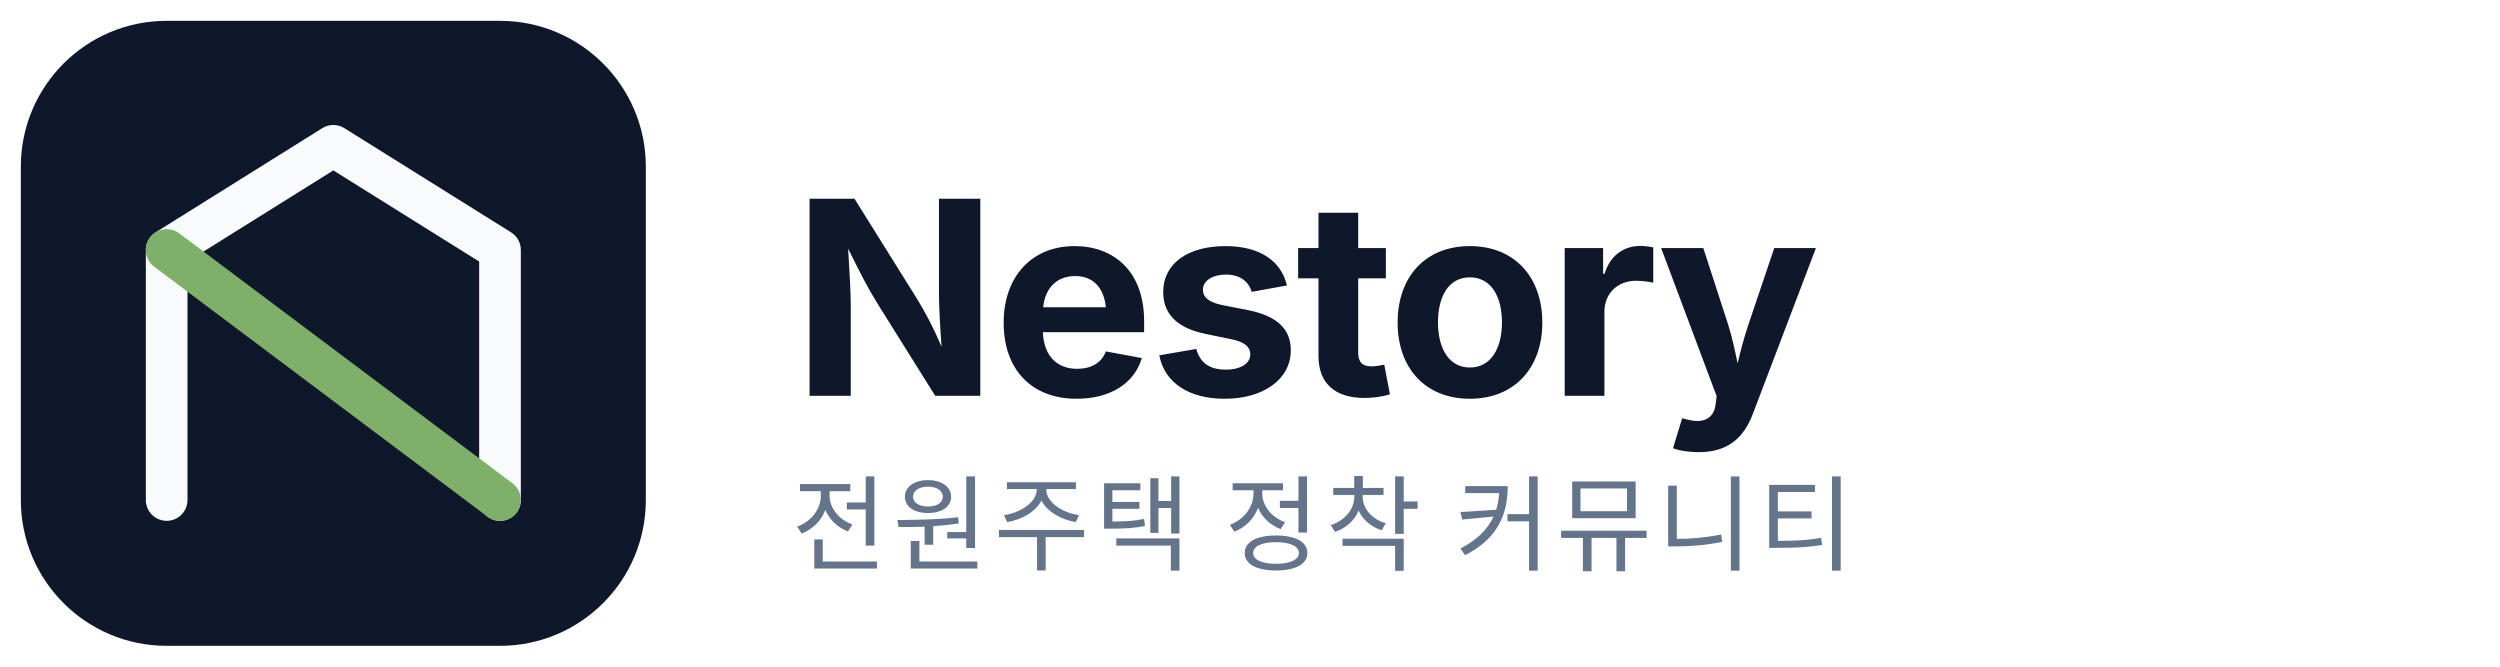
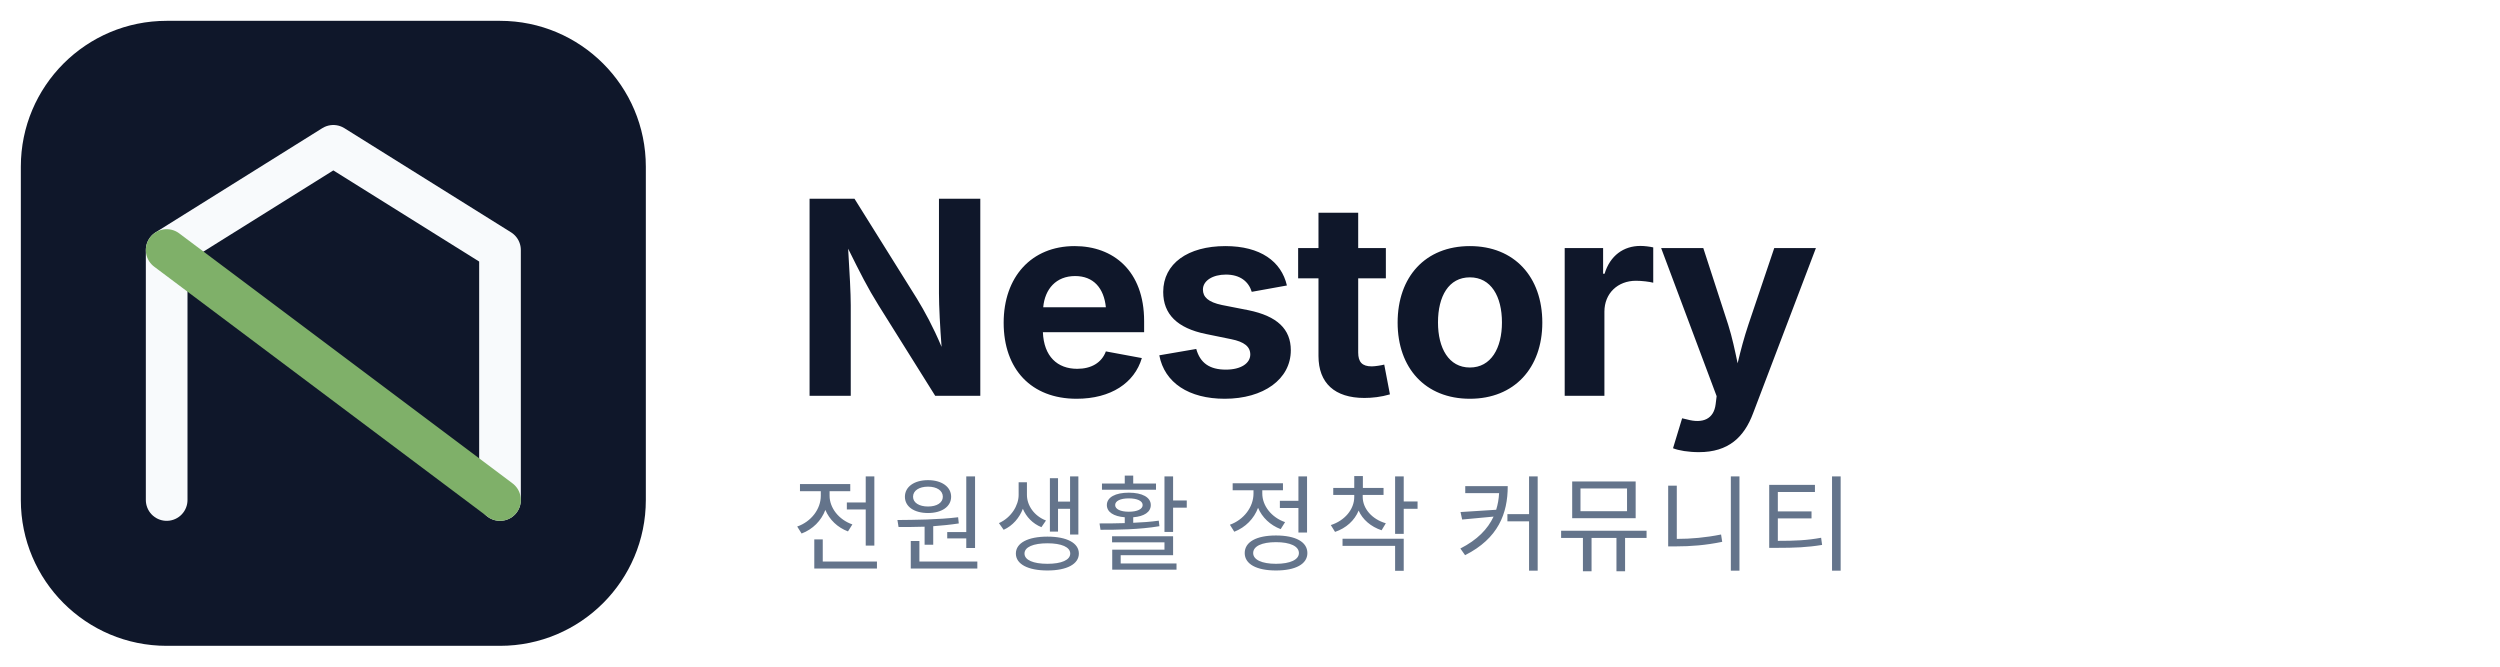
<svg xmlns="http://www.w3.org/2000/svg" viewBox="0 0 240 64" role="img" aria-label="Nestory">
  <g>
    <rect x="2" y="2" width="60" height="60" rx="14" fill="#0f172a" />
    <path d="M16 48 L16 24 L32 14 L48 24 L48 48" stroke="#f8fafc" stroke-width="4" stroke-linecap="round" stroke-linejoin="round" fill="none" />
    <path d="M16 24 L48 48" stroke="#7fb069" stroke-width="4" stroke-linecap="round" />
  </g>
  <text x="76" y="38" font-family="'Inter','Pretendard','Noto Sans KR',system-ui,sans-serif" font-size="26" font-weight="700" fill="#0f172a" letter-spacing="-0.5">Nestory</text>
-   <text x="76" y="54" font-family="'Inter','Pretendard','Noto Sans KR',system-ui,sans-serif" font-size="10" font-weight="500" fill="#64748b" letter-spacing="0.5">전원주택 정착 커뮤니티</text>
+   <text x="76" y="54" font-family="'Inter','Pretendard','Noto Sans KR',system-ui,sans-serif" font-size="10" font-weight="500" fill="#64748b" letter-spacing="0.5">전원생활 정착 커뮤니티</text>
</svg>
